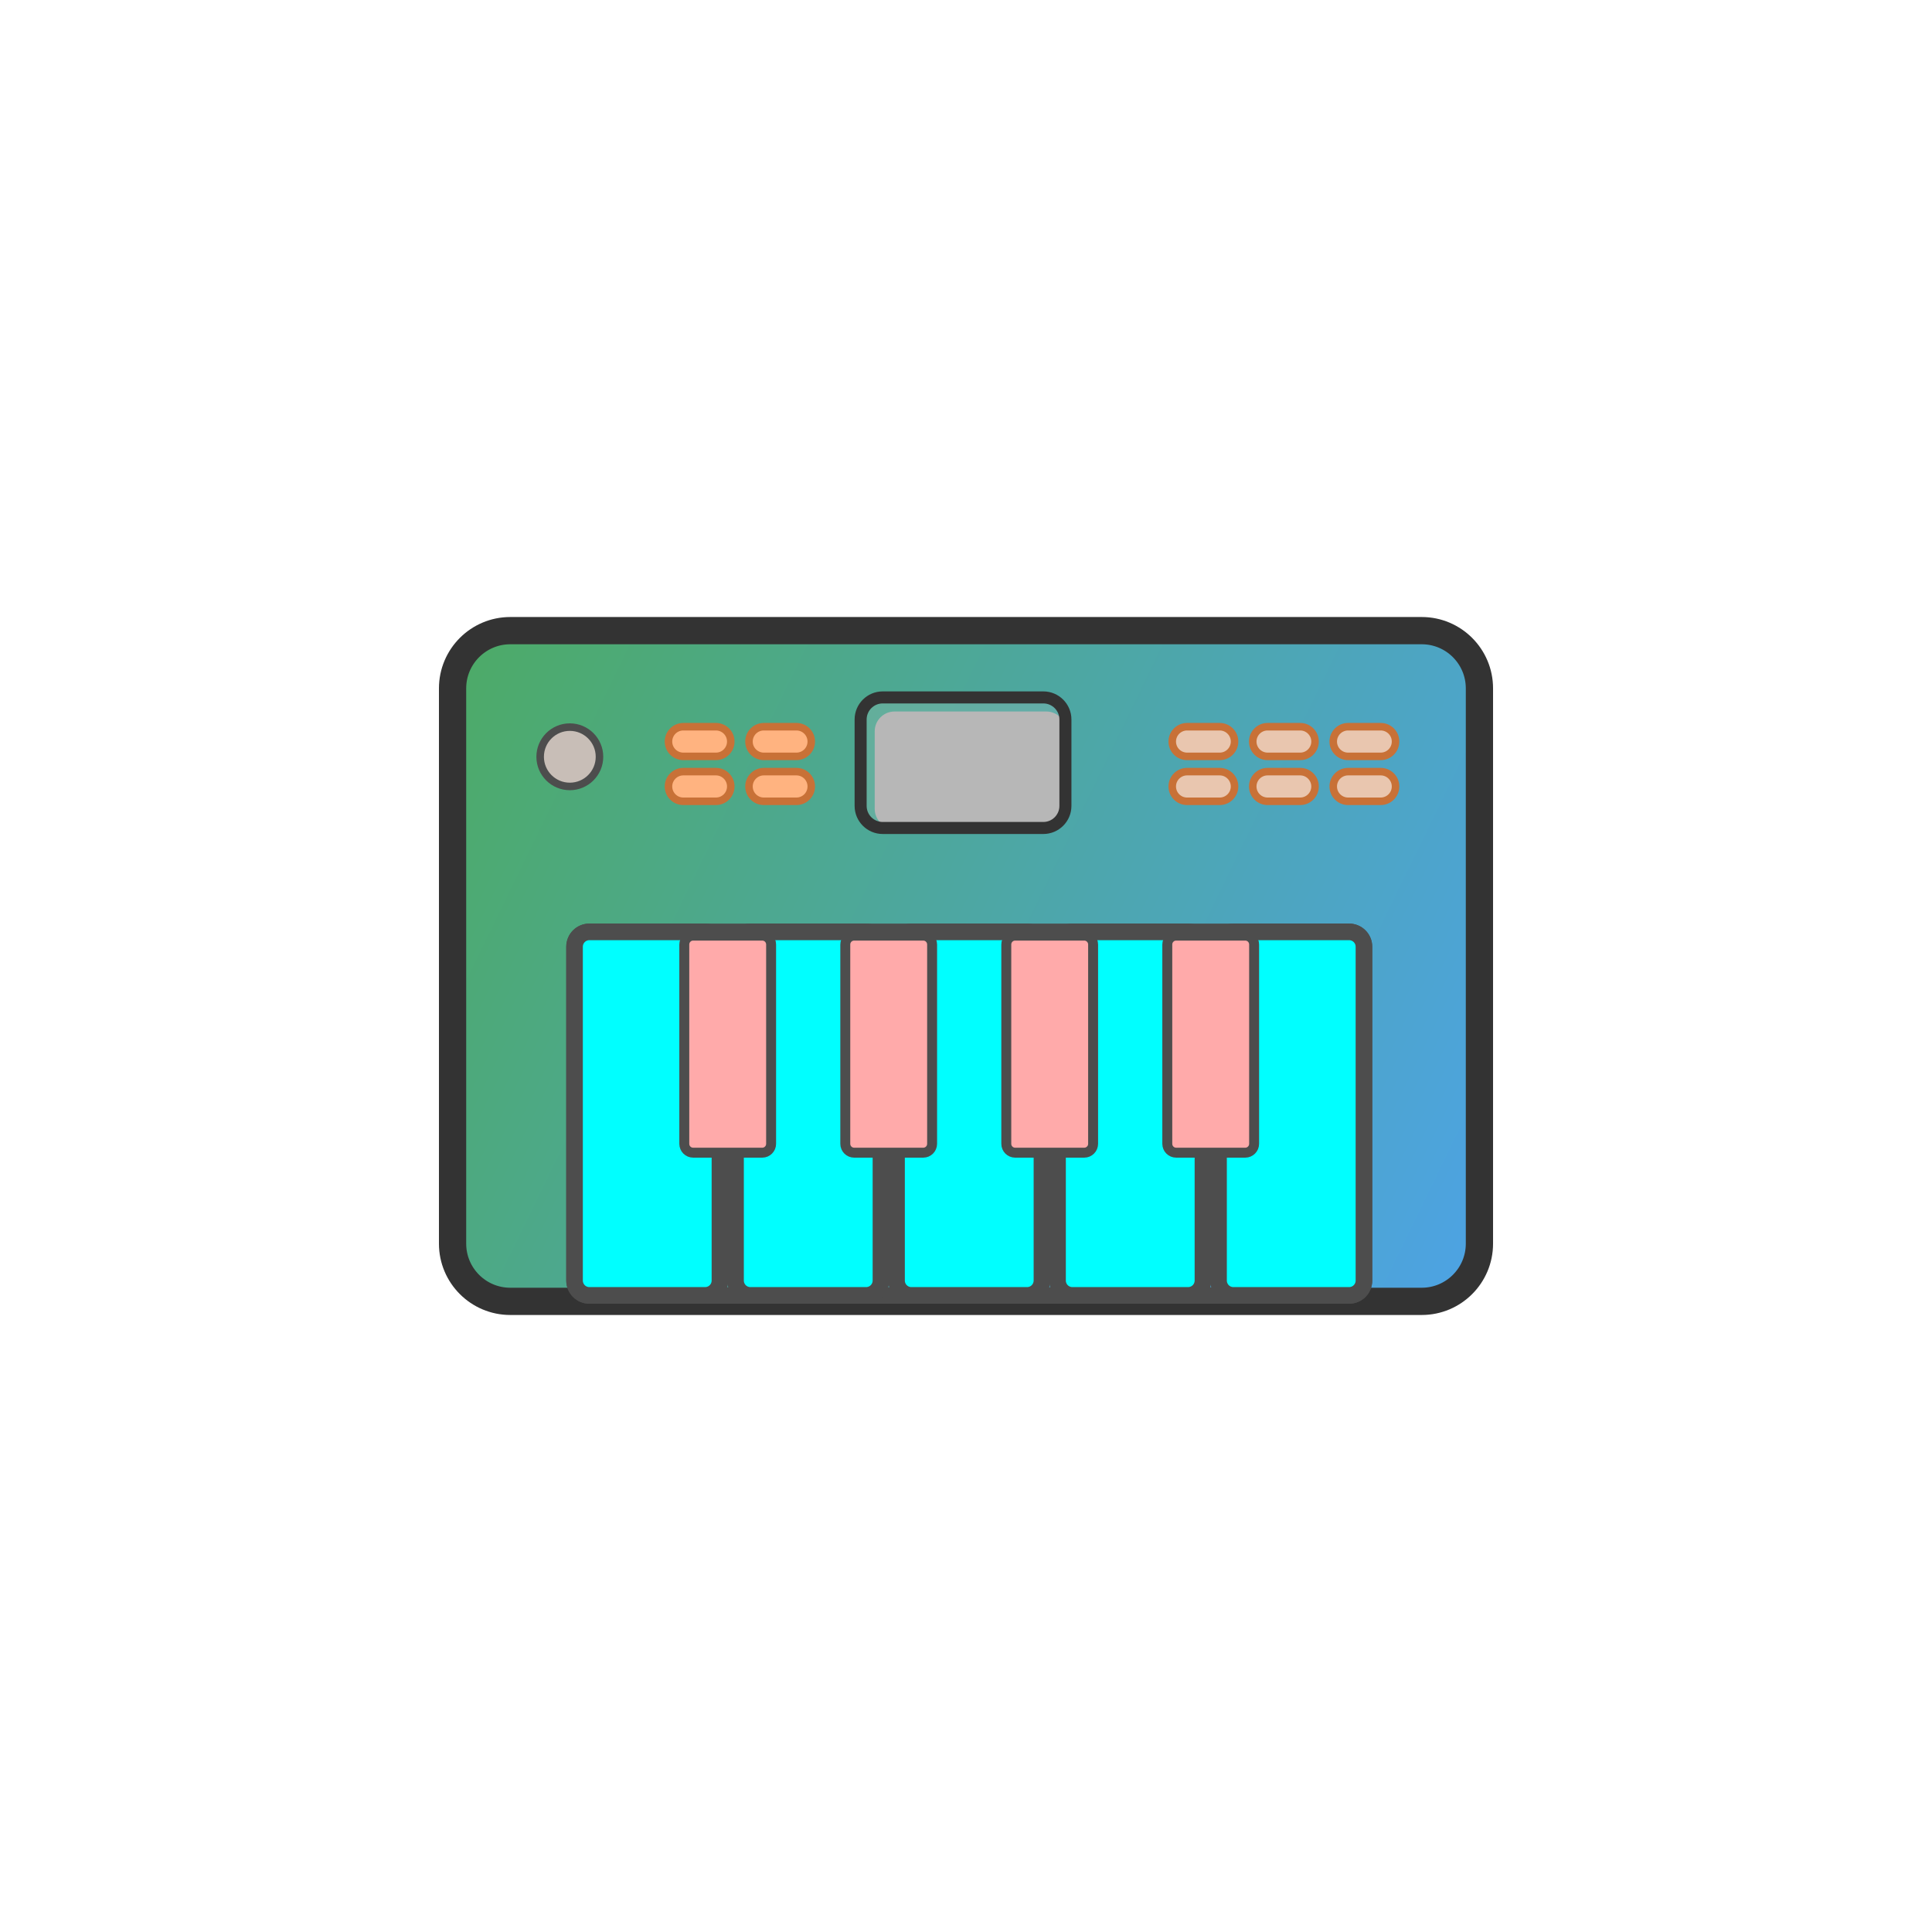
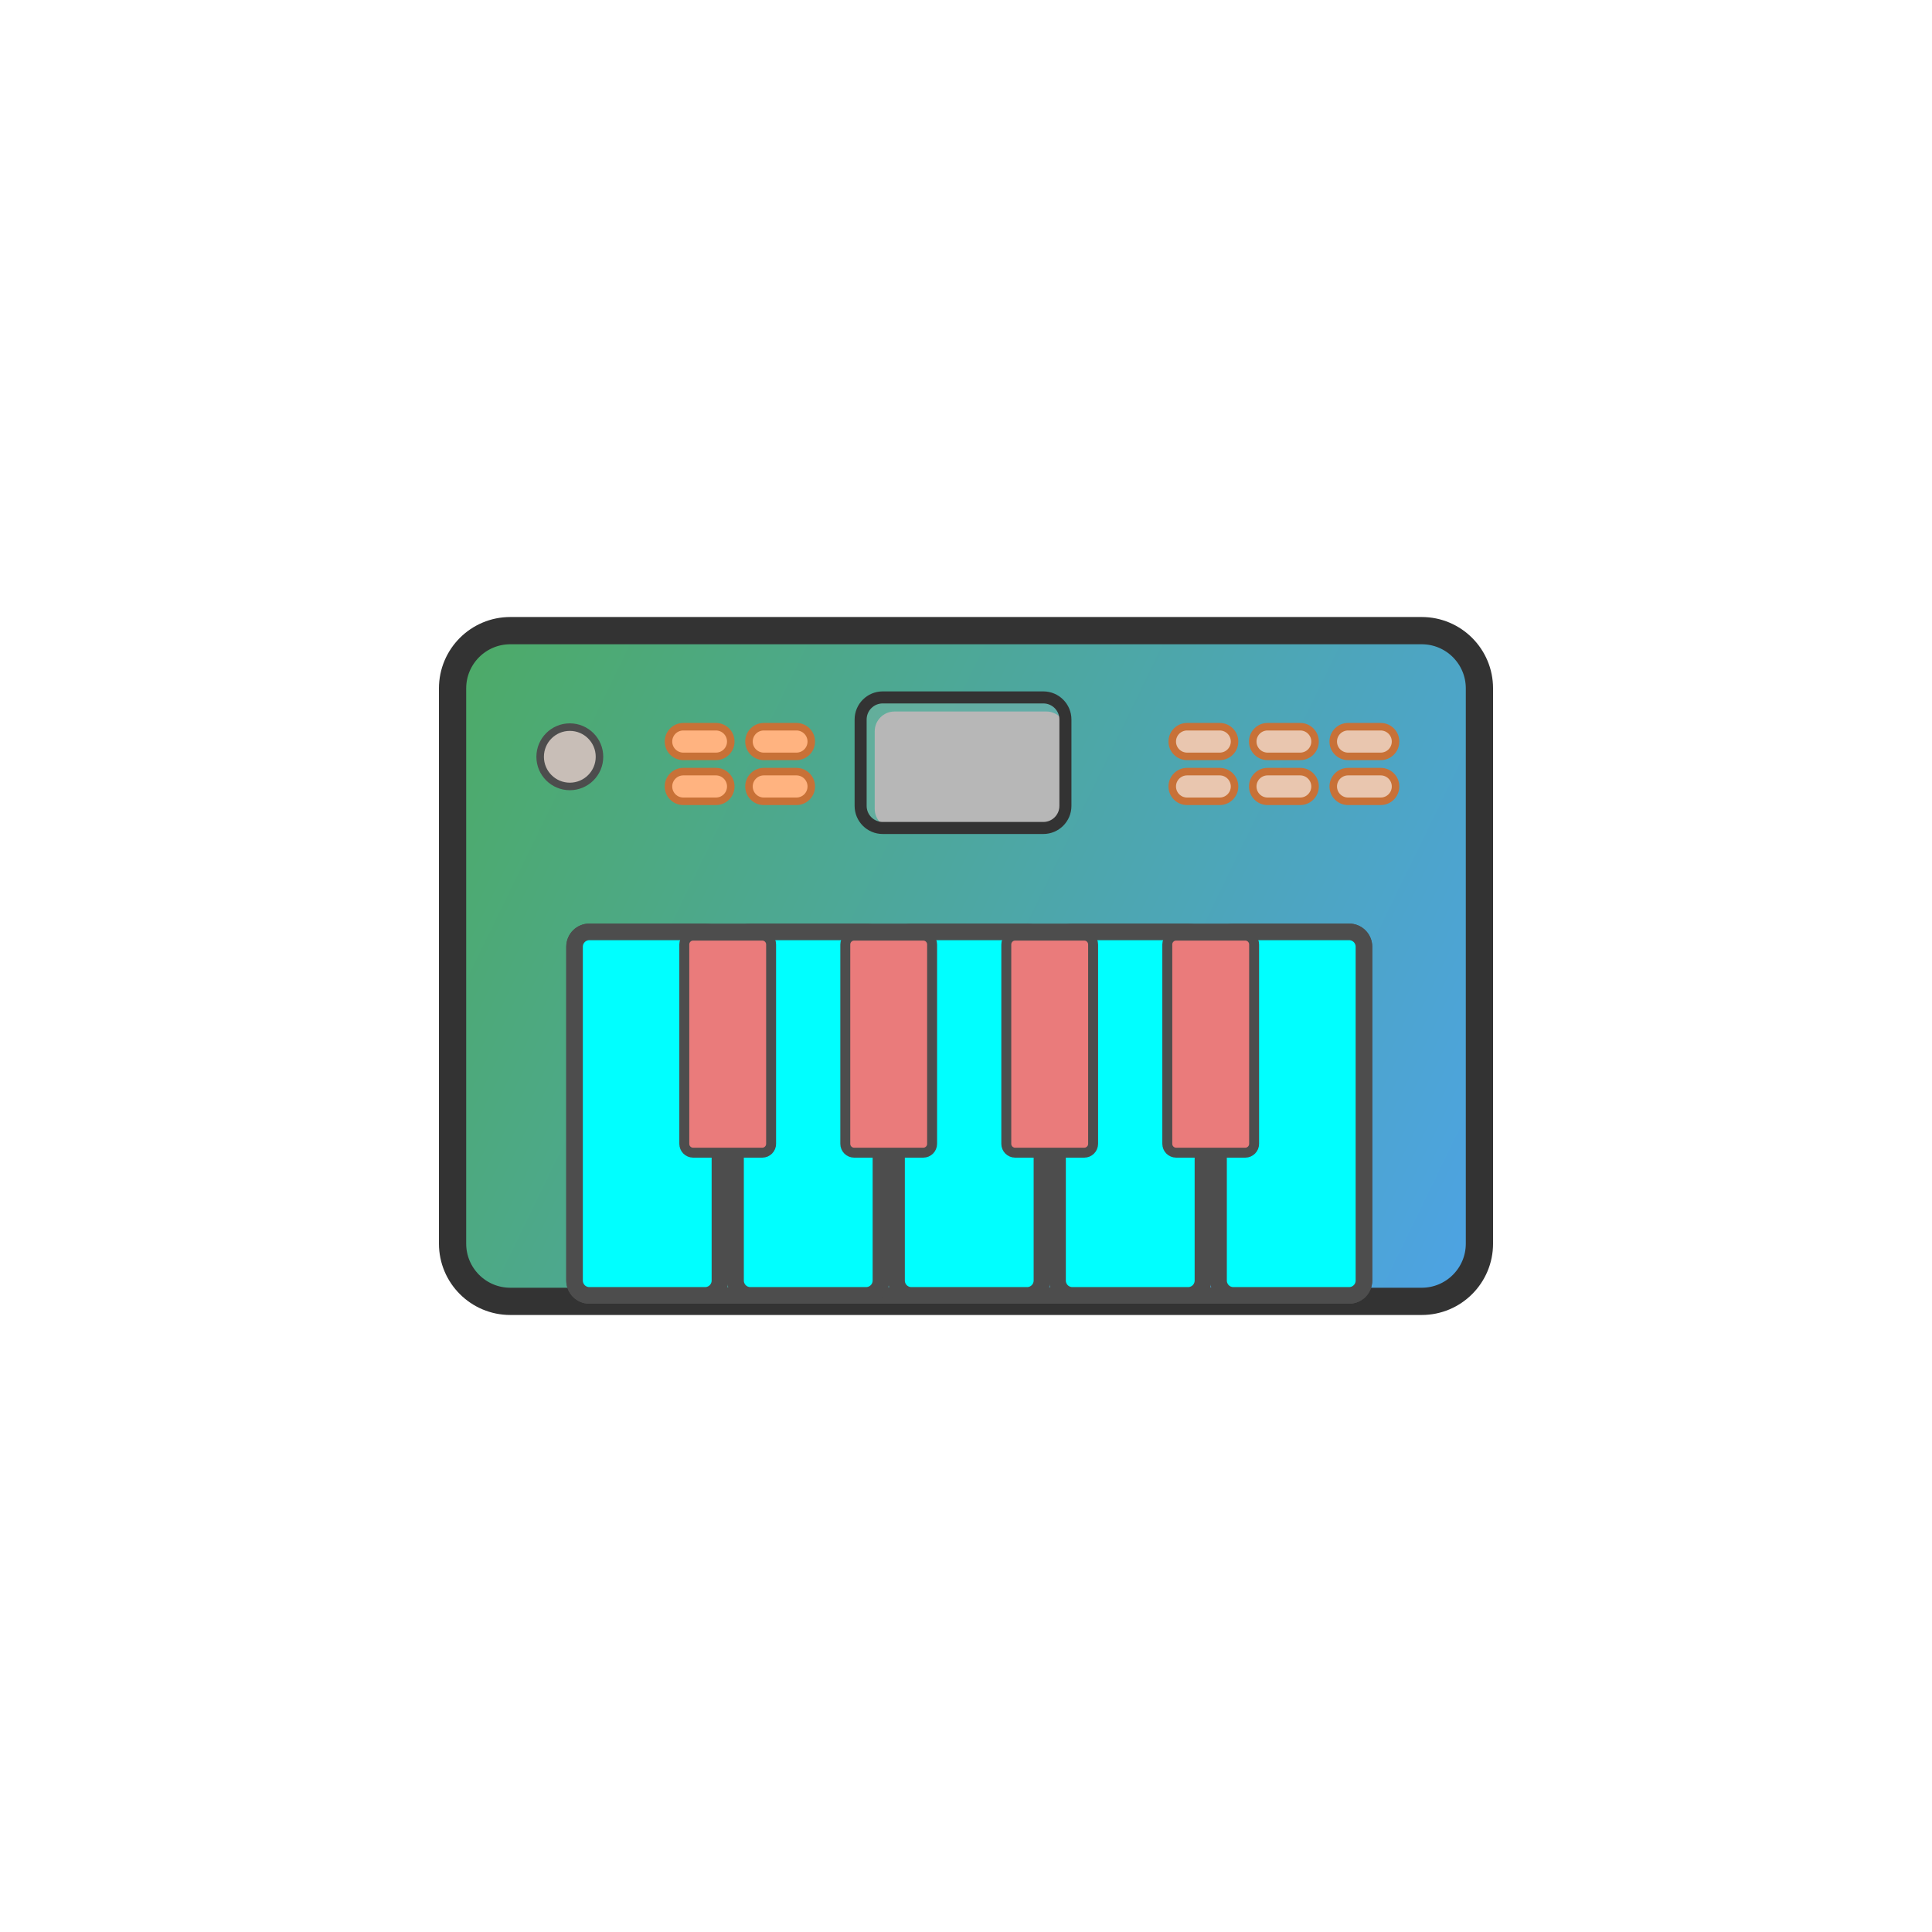
<svg xmlns="http://www.w3.org/2000/svg" xmlns:xlink="http://www.w3.org/1999/xlink" width="48" height="48" viewBox="0 0 48 48" version="1.1" id="svg1">
  <defs id="defs1">
    <linearGradient id="linearGradient2">
      <stop style="stop-color:#4dac4d;stop-opacity:1;" offset="0" id="stop2" />
      <stop style="stop-color:#4da3e4;stop-opacity:1;" offset="1" id="stop3" />
    </linearGradient>
    <linearGradient xlink:href="#linearGradient2" id="linearGradient3" x1="5.007" y1="15.226" x2="37.094" y2="30.857" gradientUnits="userSpaceOnUse" />
    <meshgradient id="meshgradient14" gradientUnits="userSpaceOnUse" x="14.009" y="23.152" gradientTransform="matrix(0.9816154,0,0,1.00029,0.5219417,-0.00801538)">
      <meshrow id="meshrow14">
        <meshpatch id="meshpatch14">
          <stop path="c 6.661,0  13.321,0  19.982,0" style="stop-color:#ffffff;stop-opacity:1" id="stop15" />
          <stop path="c 0,3.011  0,6.022  0,9.032" style="stop-color:#00ffff;stop-opacity:1" id="stop16" />
          <stop path="c -6.661,0  -13.321,0  -19.982,0" style="stop-color:#ffffff;stop-opacity:1" id="stop17" />
          <stop path="c 0,-3.011  0,-6.022  0,-9.032" style="stop-color:#00ffff;stop-opacity:1" id="stop18" />
        </meshpatch>
      </meshrow>
    </meshgradient>
  </defs>
  <g id="layer1">
    <rect style="opacity:1;fill:url(#linearGradient3);stroke:#333333;stroke-width:0.677;stroke-linecap:round;stroke-linejoin:round;paint-order:fill markers stroke" id="rect1" width="25.512" height="16.664" x="11.244" y="15.668" ry="1.434" />
    <rect style="opacity:1;fill:#b3b3b3;fill-opacity:1;stroke:none;stroke-width:0.284;stroke-linecap:round;stroke-linejoin:round;paint-order:fill markers stroke" id="rect29" width="4.754" height="2.911" x="21.732" y="17.677" ry="0.492" />
    <rect style="opacity:1;fill:#cccccc;stroke:#333333;stroke-width:0.299;stroke-linecap:round;stroke-linejoin:round;paint-order:fill markers stroke;fill-opacity:0.174" id="rect2" width="5.088" height="3.244" x="21.382" y="17.327" ry="0.549" />
    <rect style="opacity:1;fill:#ffb380;stroke:#c87137;stroke-width:0.187;stroke-linecap:round;stroke-linejoin:round;paint-order:fill markers stroke" id="rect3" width="1.548" height="0.737" x="16.608" y="19.171" ry="0.369" />
    <rect style="opacity:1;fill:#ffb380;stroke:#c87137;stroke-width:0.187;stroke-linecap:round;stroke-linejoin:round;paint-order:fill markers stroke" id="rect4" width="1.548" height="0.737" x="16.608" y="18.055" ry="0.369" />
    <rect style="opacity:1;fill:#ffb380;stroke:#c87137;stroke-width:0.187;stroke-linecap:round;stroke-linejoin:round;paint-order:fill markers stroke" id="rect5" width="1.548" height="0.737" x="18.608" y="19.171" ry="0.369" />
    <rect style="opacity:1;fill:#ffb380;stroke:#c87137;stroke-width:0.187;stroke-linecap:round;stroke-linejoin:round;paint-order:fill markers stroke" id="rect6" width="1.548" height="0.737" x="18.608" y="18.055" ry="0.369" />
    <rect style="opacity:1;fill:#e9c6af;stroke:#c87137;stroke-width:0.187;stroke-linecap:round;stroke-linejoin:round;paint-order:fill markers stroke" id="rect7" width="1.548" height="0.737" x="29.124" y="19.171" ry="0.369" />
    <rect style="opacity:1;fill:#e9c6af;stroke:#c87137;stroke-width:0.187;stroke-linecap:round;stroke-linejoin:round;paint-order:fill markers stroke" id="rect8" width="1.548" height="0.737" x="29.124" y="18.055" ry="0.369" />
    <rect style="opacity:1;fill:#e9c6af;stroke:#c87137;stroke-width:0.187;stroke-linecap:round;stroke-linejoin:round;paint-order:fill markers stroke" id="rect9" width="1.548" height="0.737" x="31.124" y="19.171" ry="0.369" />
    <rect style="opacity:1;fill:#e9c6af;stroke:#c87137;stroke-width:0.187;stroke-linecap:round;stroke-linejoin:round;paint-order:fill markers stroke" id="rect10" width="1.548" height="0.737" x="31.124" y="18.055" ry="0.369" />
    <rect style="opacity:1;fill:#e9c6af;stroke:#c87137;stroke-width:0.187;stroke-linecap:round;stroke-linejoin:round;paint-order:fill markers stroke" id="rect11" width="1.548" height="0.737" x="33.124" y="19.171" ry="0.369" />
    <rect style="opacity:1;fill:#e9c6af;stroke:#c87137;stroke-width:0.187;stroke-linecap:round;stroke-linejoin:round;paint-order:fill markers stroke" id="rect12" width="1.548" height="0.737" x="33.124" y="18.055" ry="0.369" />
    <circle style="opacity:1;fill:#c8beb7;stroke:#4d4d4d;stroke-width:0.187;stroke-linecap:round;stroke-linejoin:round;paint-order:fill markers stroke" id="path12" cx="14.157" cy="18.802" r="0.737" />
    <rect style="opacity:1;fill:url(#meshgradient14);fill-opacity:1;stroke:#4d4d4d;stroke-width:0.409;stroke-linecap:round;stroke-linejoin:round;paint-order:fill markers stroke" id="rect13" width="19.614" height="9.035" x="14.274" y="23.151" ry="0.369" />
    <rect style="opacity:1;fill:#00ffff;stroke:#4d4d4d;stroke-width:0.413;stroke-linecap:round;stroke-linejoin:round;paint-order:fill markers stroke" id="rect18" width="3.613" height="9.032" x="30.274" y="23.152" ry="0.369" />
    <rect style="opacity:1;fill:#00ffff;stroke:#4d4d4d;stroke-width:0.413;stroke-linecap:round;stroke-linejoin:round;paint-order:fill markers stroke" id="rect19" width="3.613" height="9.032" x="26.274" y="23.152" ry="0.369" />
-     <rect style="opacity:1;fill:#ffaaaa;fill-opacity:1;stroke:#4d4d4d;stroke-width:0.247;stroke-linecap:round;stroke-linejoin:round;paint-order:fill markers stroke" id="rect23" width="2.157" height="5.393" x="29.001" y="23.245" ry="0.22" />
+     <rect style="opacity:1;fill:#ea7b7b;fill-opacity:1;stroke:#4d4d4d;stroke-width:0.247;stroke-linecap:round;stroke-linejoin:round;paint-order:fill markers stroke" id="rect23" width="2.157" height="5.393" x="29.001" y="23.245" ry="0.22" />
    <use x="0" y="0" xlink:href="#rect19" id="use27" transform="translate(-4)" />
    <use x="0" y="0" xlink:href="#rect23" id="use24" transform="translate(-4)" />
    <use x="0" y="0" xlink:href="#use27" id="use28" transform="translate(-4)" />
    <use x="0" y="0" xlink:href="#use24" id="use25" transform="translate(-4)" />
    <use x="0" y="0" xlink:href="#use28" id="use29" transform="translate(-4)" />
    <use x="0" y="0" xlink:href="#use25" id="use26" transform="translate(-4)" />
  </g>
</svg>
